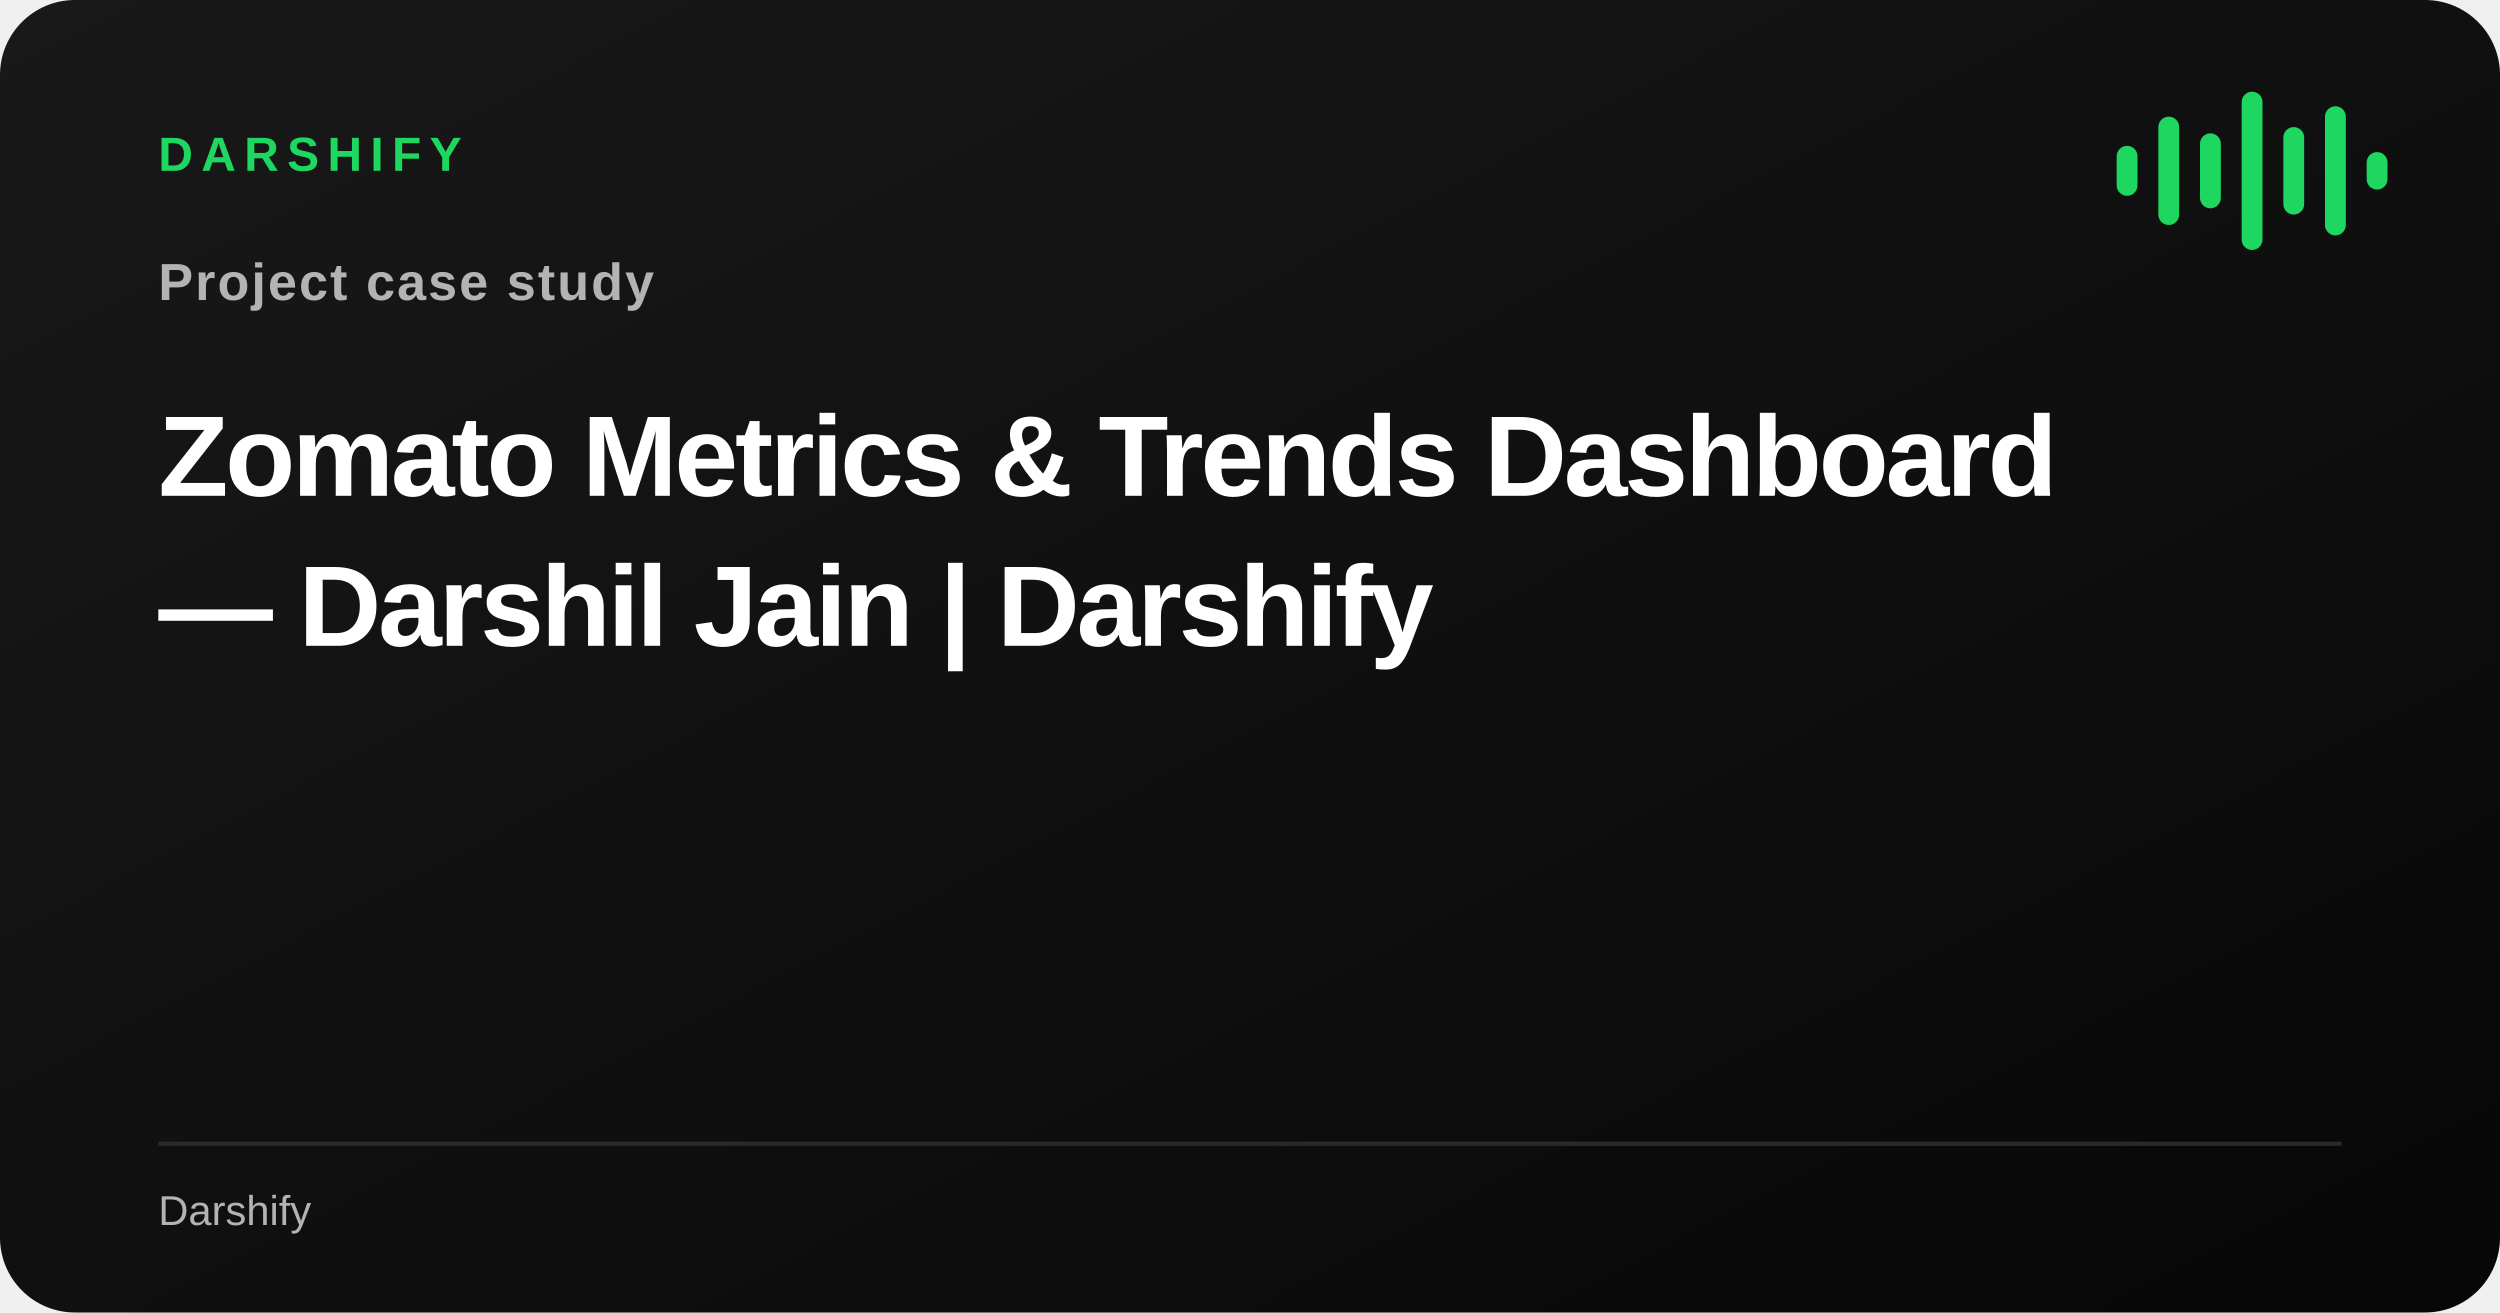
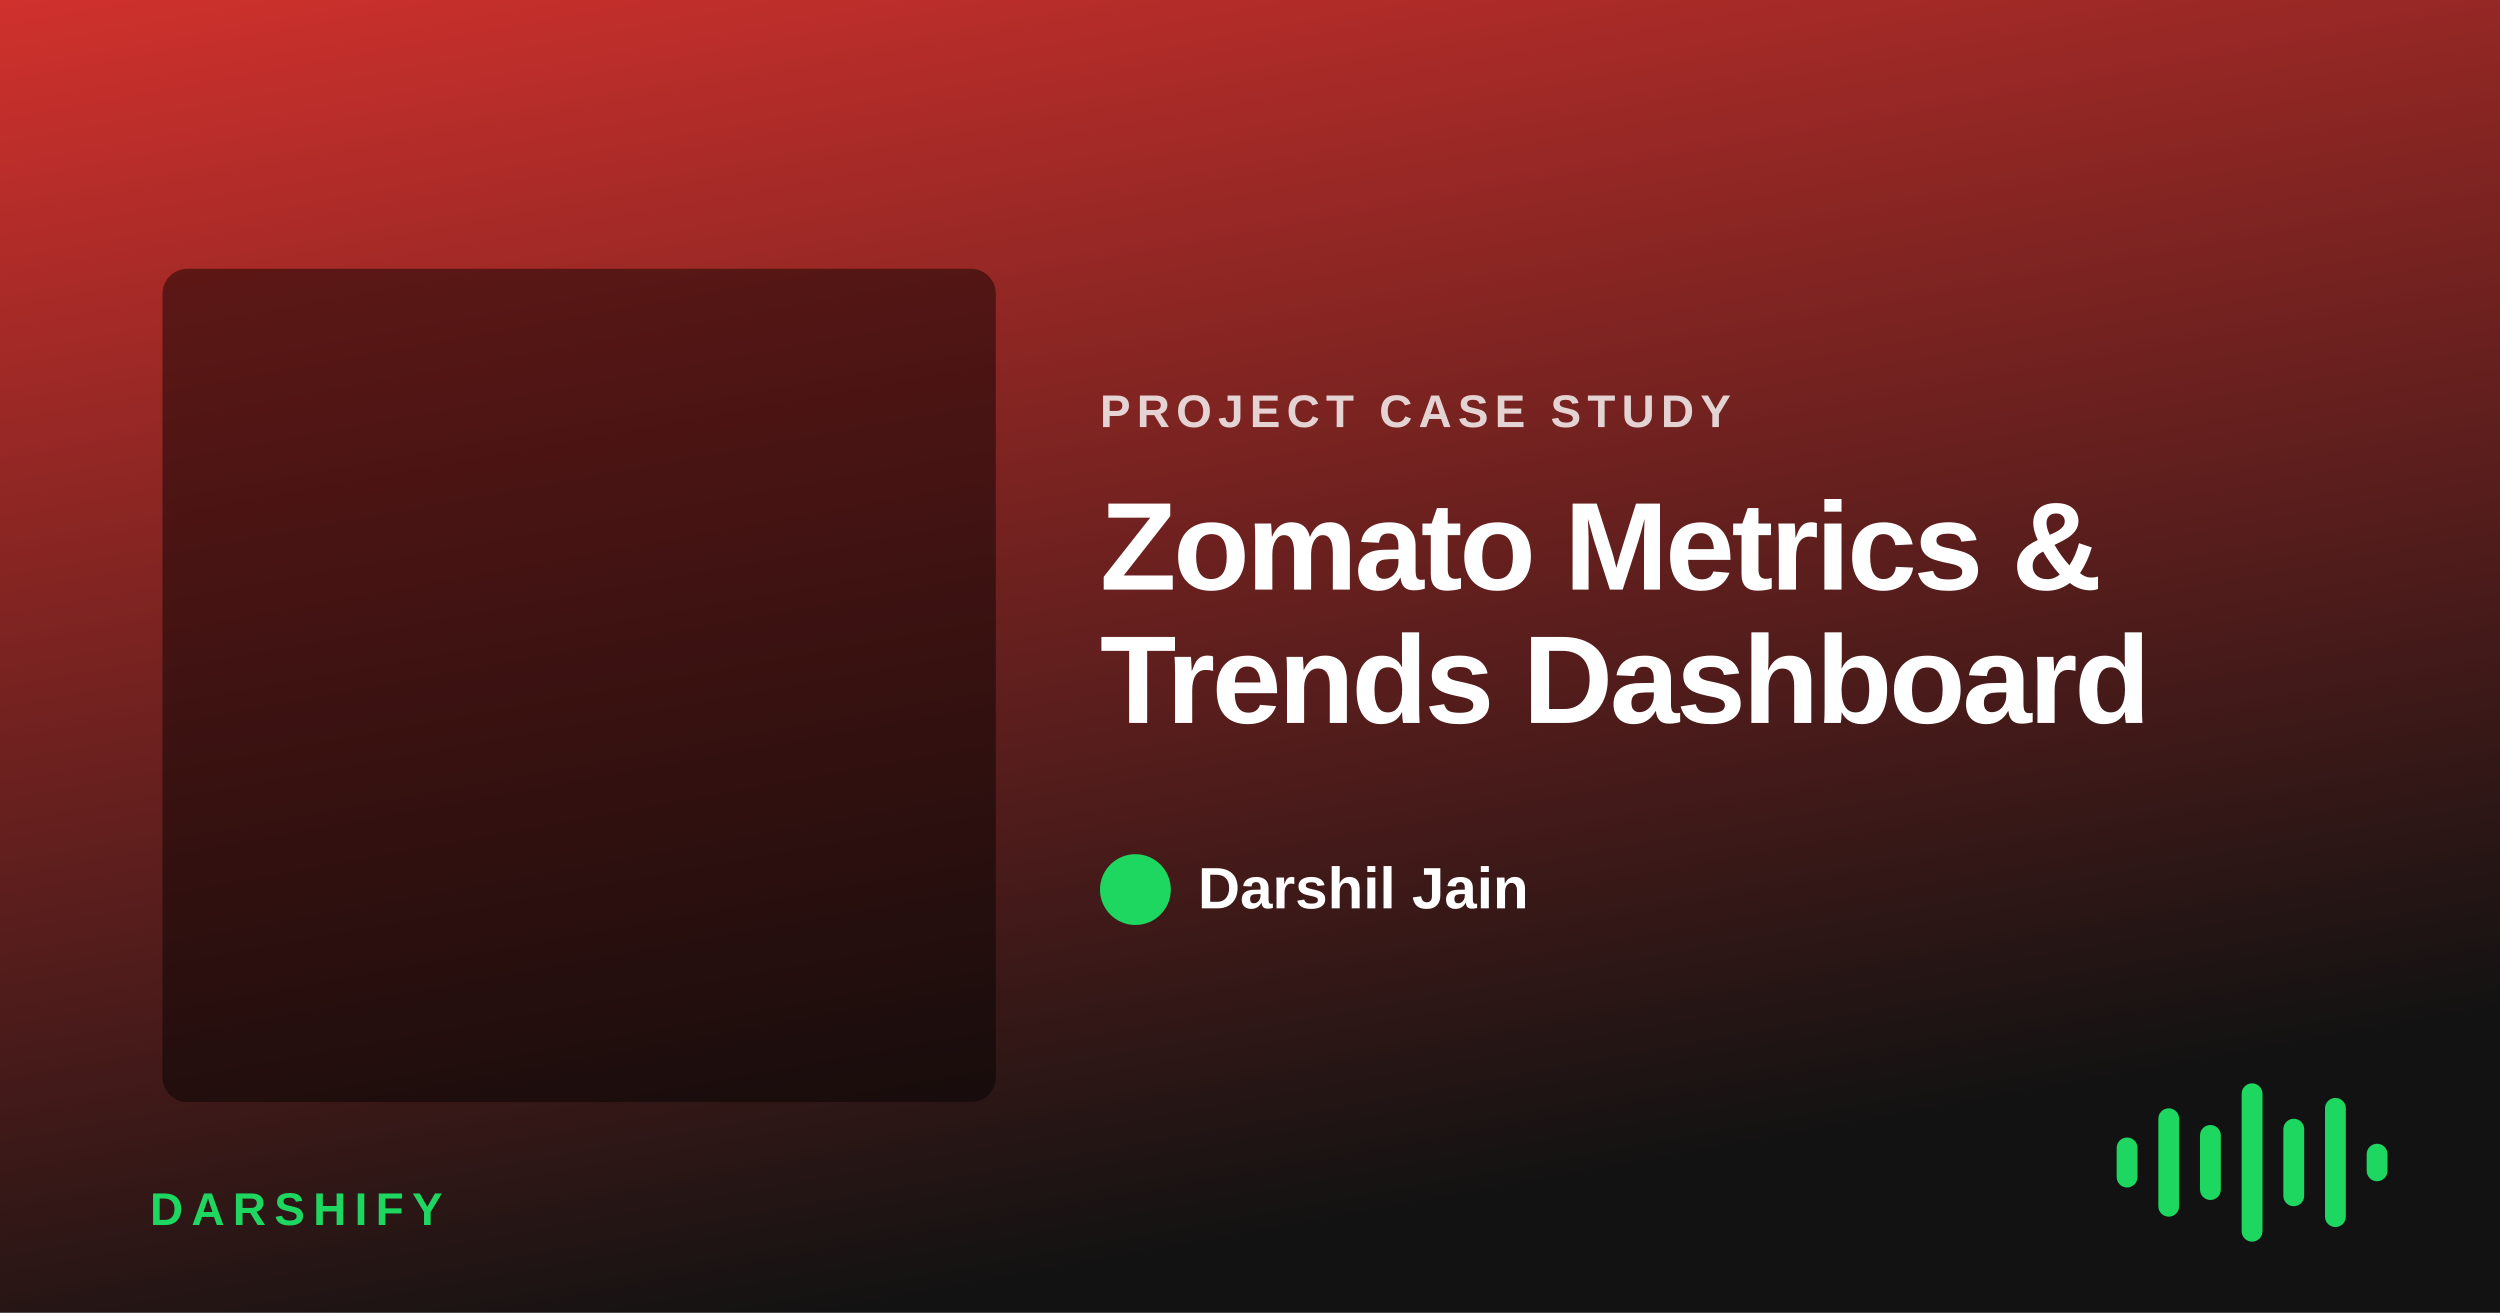
<svg xmlns="http://www.w3.org/2000/svg" viewBox="0 0 1200 630" width="1200" height="630" role="img" aria-label="Zomato Metrics &amp; Trends Dashboard — Darshil Jain | Darshify" data-route-id="case-study:p4">
  <defs>
-     <linearGradient id="surface" x1="0" y1="0" x2="1" y2="1">
-       <stop offset="0" stop-color="#191919" />
-       <stop offset="1" stop-color="#070707" />
+     <linearGradient id="wash" x1="0" y1="0" x2="0.35" y2="1">
+       <stop offset="0" stop-color="#d0312d" />
+       <stop offset="1" stop-color="#121212" />
    </linearGradient>
-     <radialGradient id="glow" cx="0" cy="0" r="1" gradientTransform="translate(1030 86) rotate(135) scale(420)">
-       <stop stop-color="#1ed760" stop-opacity=".38" />
-       <stop offset="1" stop-color="#1ed760" stop-opacity="0" />
-     </radialGradient>
  </defs>
-   <rect width="1200" height="630" rx="36" fill="url(#surface)" />
-   <rect width="1200" height="630" rx="36" fill="url(#glow)" />
+   <rect width="1200" height="630" fill="#121212" />
+   <rect width="1200" height="630" fill="url(#wash)" />
+   <rect x="78" y="129" width="400" height="400" rx="12" fill="#000" opacity=".45" />
+   <text x="528" y="205" fill="#ffffff" fill-opacity=".8" font-family="Arial, Helvetica, sans-serif" font-size="22" font-weight="700" letter-spacing="3">PROJECT CASE STUDY</text>
+   <text fill="#ffffff" font-family="Arial, Helvetica, sans-serif" font-size="60" font-weight="800" letter-spacing="-1.5">
+     <tspan x="528" y="283">Zomato Metrics &amp;</tspan>
+     <tspan x="528" y="347">Trends Dashboard</tspan>
+   </text>
+   <circle cx="545" cy="427" r="17" fill="#1ed760" />
+   <text x="575" y="436" fill="#ffffff" font-family="Arial, Helvetica, sans-serif" font-size="28" font-weight="700">Darshil Jain</text>
  <g data-motif="proof-wave" aria-label="Evidence signal">
-     <rect x="1016" y="70" width="10" height="24" rx="5" fill="#1ed760" />
-     <rect x="1036" y="56" width="10" height="52" rx="5" fill="#1ed760" />
-     <rect x="1056" y="64" width="10" height="36" rx="5" fill="#1ed760" />
-     <rect x="1076" y="44" width="10" height="76" rx="5" fill="#1ed760" />
-     <rect x="1096" y="61" width="10" height="42" rx="5" fill="#1ed760" />
-     <rect x="1116" y="51" width="10" height="62" rx="5" fill="#1ed760" />
-     <rect x="1136" y="73" width="10" height="18" rx="5" fill="#1ed760" />
+     <rect x="1016" y="546" width="10" height="24" rx="5" fill="#1ed760" />
+     <rect x="1036" y="532" width="10" height="52" rx="5" fill="#1ed760" />
+     <rect x="1056" y="540" width="10" height="36" rx="5" fill="#1ed760" />
+     <rect x="1076" y="520" width="10" height="76" rx="5" fill="#1ed760" />
+     <rect x="1096" y="537" width="10" height="42" rx="5" fill="#1ed760" />
+     <rect x="1116" y="527" width="10" height="62" rx="5" fill="#1ed760" />
+     <rect x="1136" y="549" width="10" height="18" rx="5" fill="#1ed760" />
  </g>
-   <text x="76" y="82" fill="#1ed760" font-family="Arial, Helvetica, sans-serif" font-size="23" font-weight="700" letter-spacing="4">DARSHIFY</text>
-   <text x="76" y="144" fill="#b3b3b3" font-family="Arial, Helvetica, sans-serif" font-size="25" font-weight="600" letter-spacing="1">Project case study</text>
-   <text fill="#ffffff" font-family="Arial, Helvetica, sans-serif" font-size="55" font-weight="800" letter-spacing="-1.5">
-     <tspan x="76" y="238">Zomato Metrics &amp; Trends Dashboard</tspan>
-     <tspan x="76" y="310">— Darshil Jain | Darshify</tspan>
-   </text>
-   <rect x="76" y="548" width="1048" height="2" fill="#2a2a2a" />
-   <text x="76" y="588" fill="#b3b3b3" font-family="Arial, Helvetica, sans-serif" font-size="20">Darshify</text>
+   <text x="72" y="588" fill="#1ed760" font-family="Arial, Helvetica, sans-serif" font-size="22" font-weight="700" letter-spacing="4">DARSHIFY</text>
</svg>
